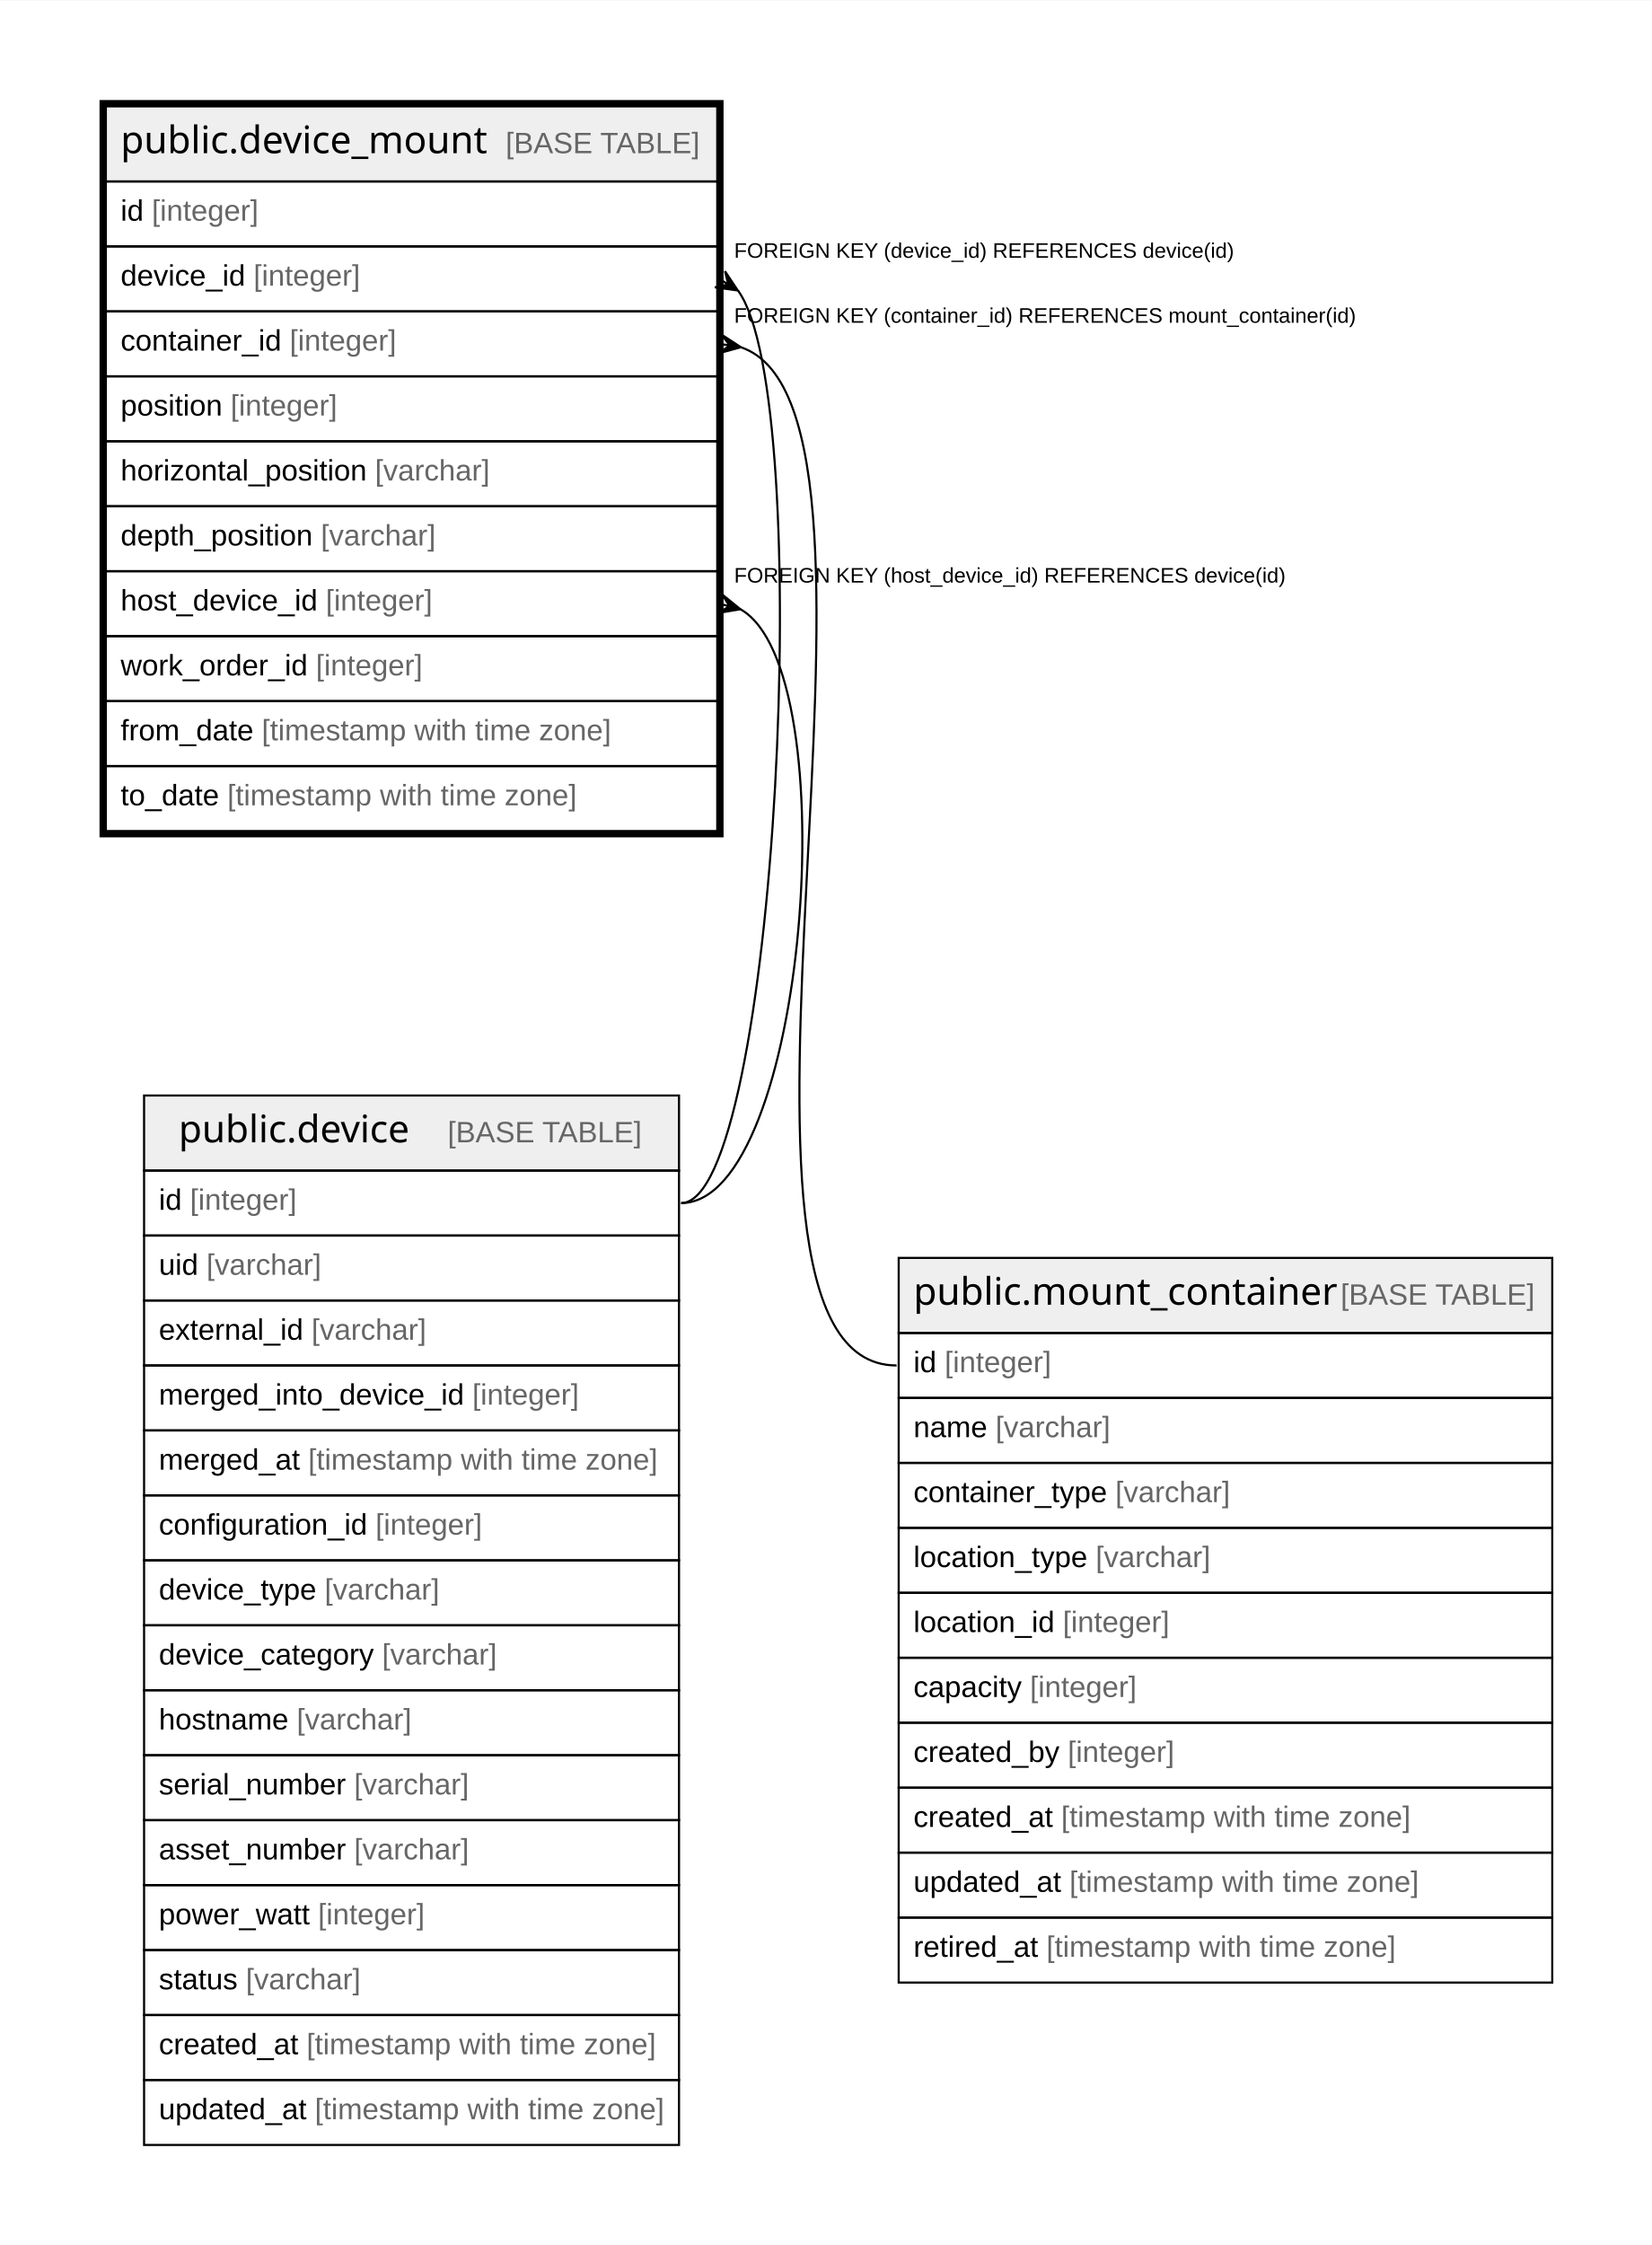
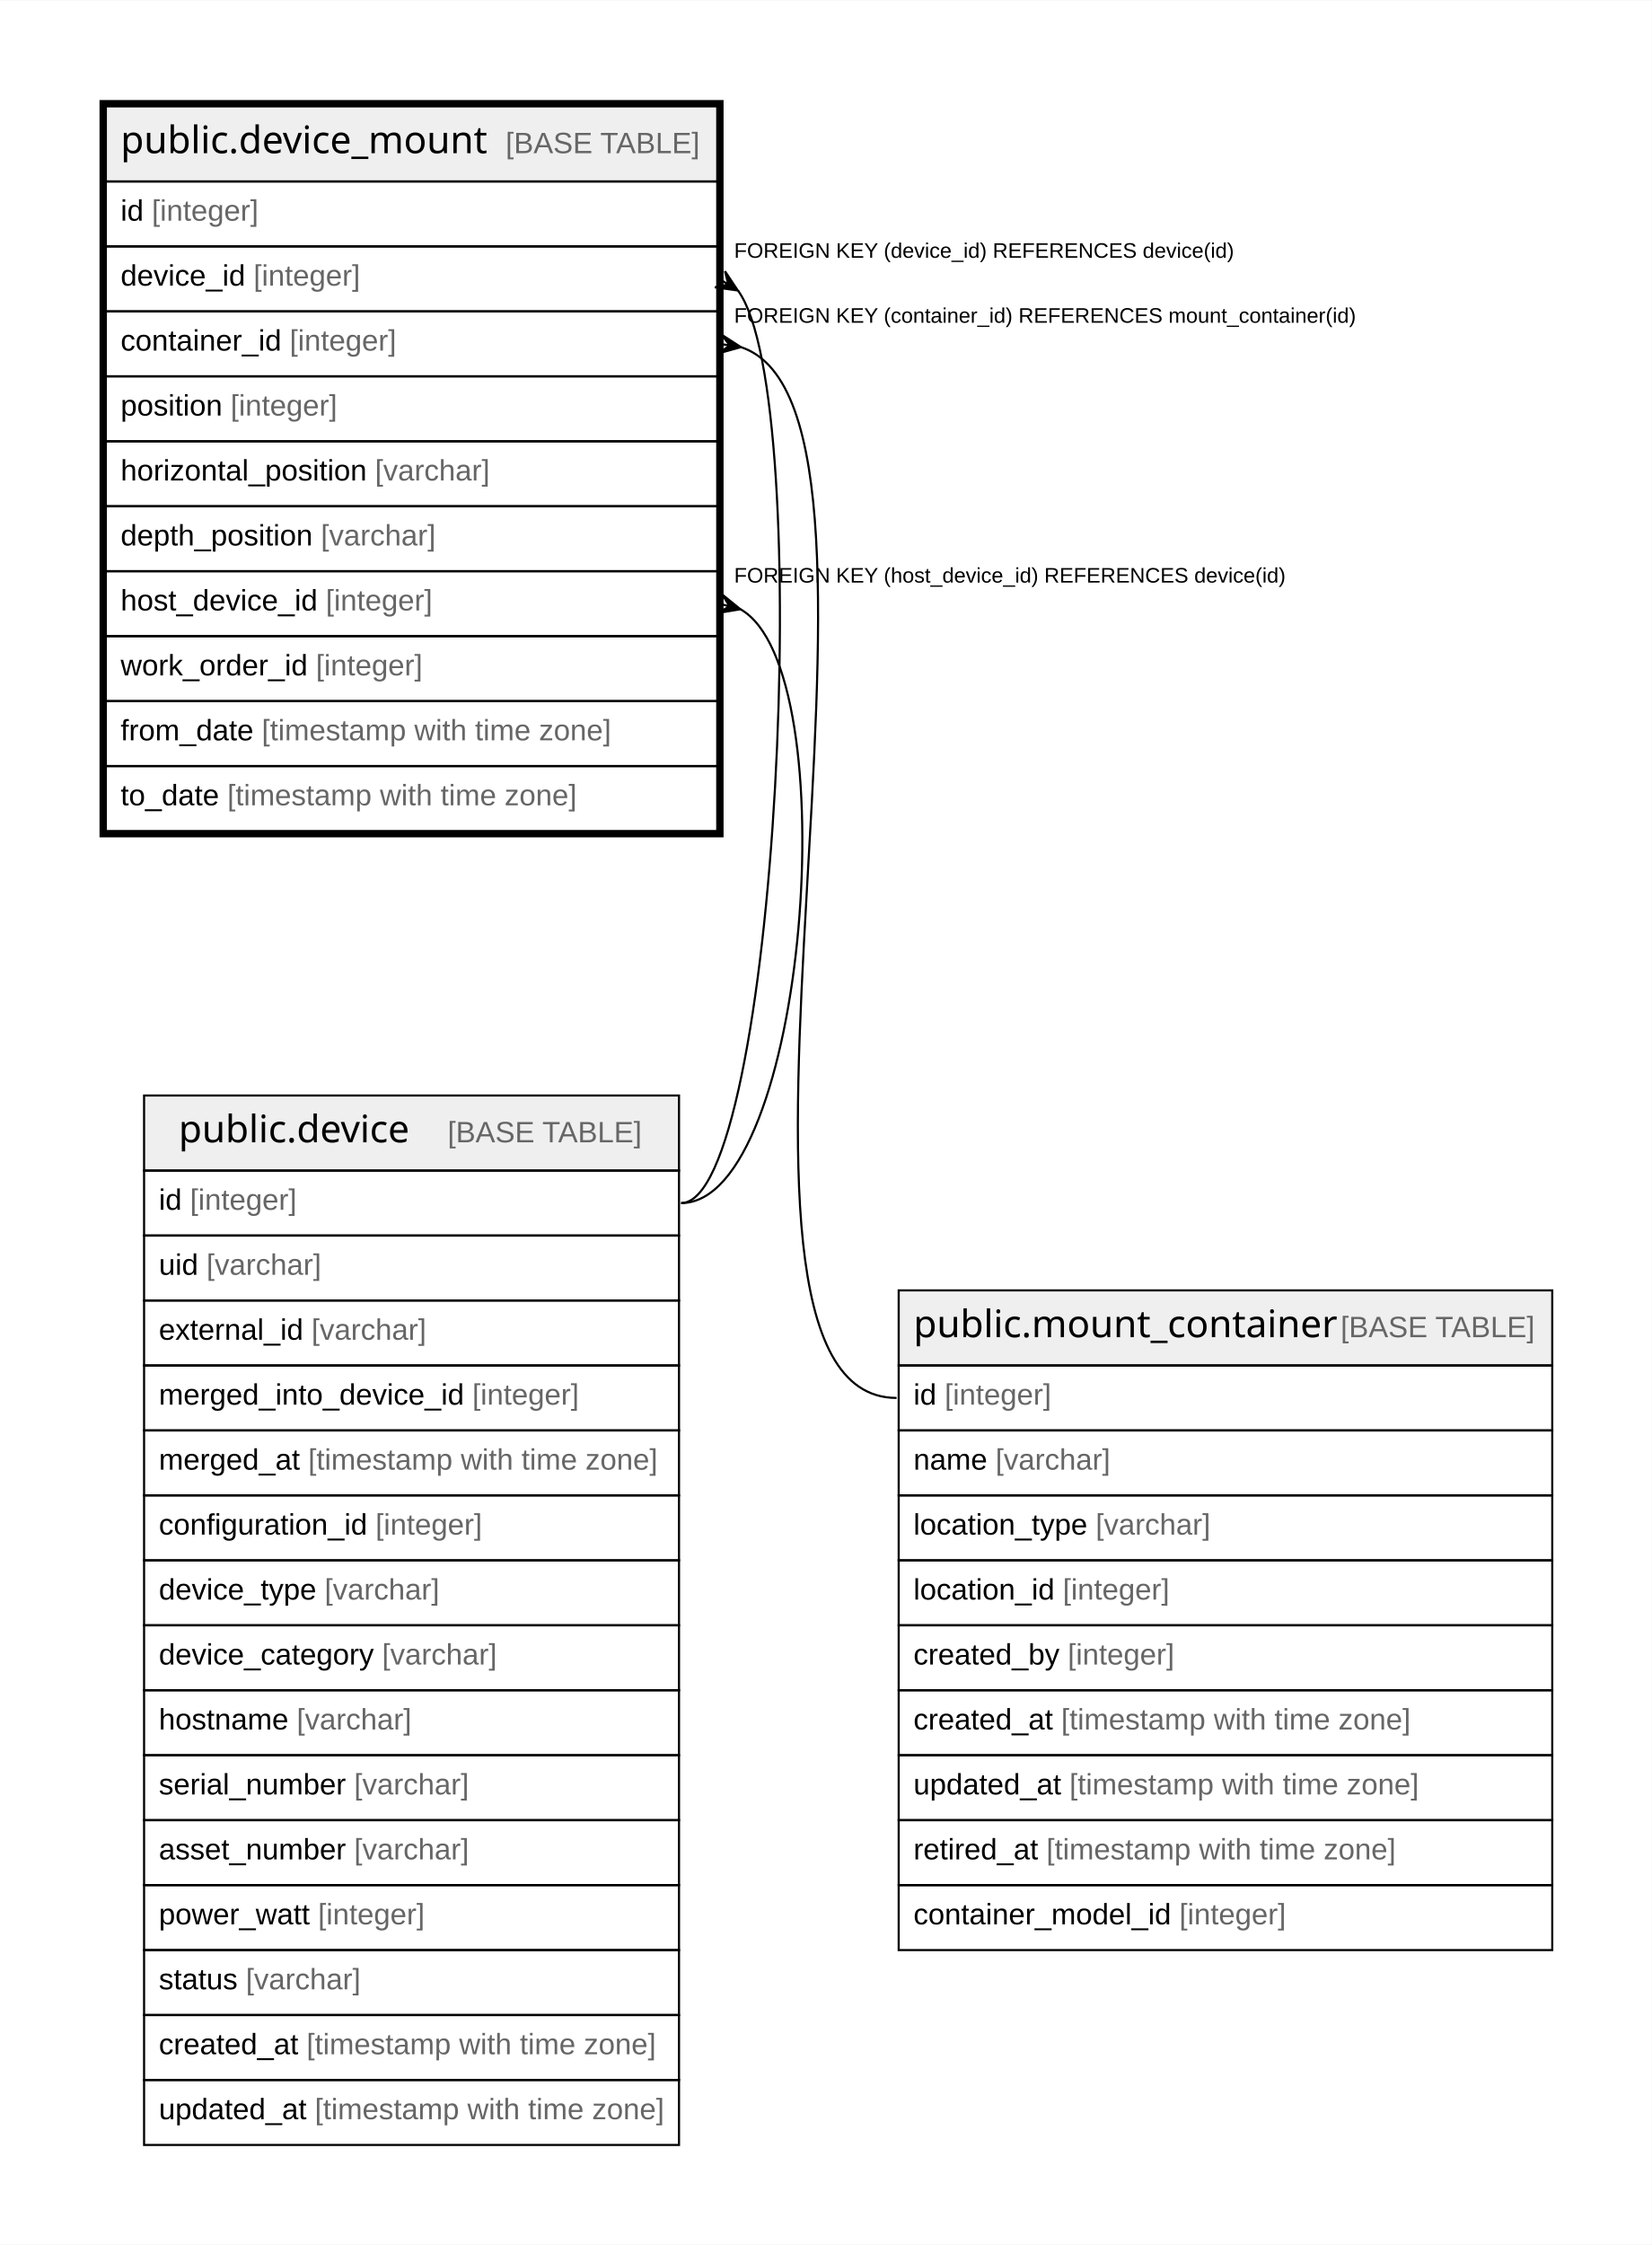
<svg xmlns="http://www.w3.org/2000/svg" width="783pt" height="1064pt" viewBox="0.00 0.00 783.35 1064.00">
  <g id="graph0" class="graph" transform="scale(1 1) rotate(0) translate(4 1060)">
    <polygon fill="white" stroke="none" points="-4,4 -4,-1060 779.35,-1060 779.35,4 -4,4" />
    <g id="node1" class="node">
      <polygon fill="#efefef" stroke="none" points="46.2,-974.2 46.2,-1009.8 336.15,-1009.8 336.15,-974.2 46.2,-974.2" />
      <polygon fill="none" stroke="black" points="46.2,-974.2 46.2,-1009.8 336.15,-1009.8 336.15,-974.2 46.2,-974.2" />
      <text text-anchor="start" x="53.2" y="-987.6" font-family="Arial Bold" font-size="18.00">public.device_mount</text>
      <text text-anchor="start" x="204.66" y="-987.6" font-family="Arial" font-size="14.00">    </text>
      <text text-anchor="start" x="235.78" y="-987.6" font-family="Arial" font-size="14.00" fill="#666666">[BASE TABLE]</text>
      <polygon fill="none" stroke="black" points="46.2,-943.4 46.2,-974.2 336.15,-974.2 336.15,-943.4 46.2,-943.4" />
      <text text-anchor="start" x="53.2" y="-955.6" font-family="Arial" font-size="14.00">id </text>
      <text text-anchor="start" x="67.99" y="-955.6" font-family="Arial" font-size="14.00" fill="#666666">[integer]</text>
      <polygon fill="none" stroke="black" points="46.2,-912.6 46.2,-943.4 336.15,-943.4 336.15,-912.6 46.2,-912.6" />
      <text text-anchor="start" x="53.2" y="-924.8" font-family="Arial" font-size="14.00">device_id </text>
      <text text-anchor="start" x="116.24" y="-924.8" font-family="Arial" font-size="14.00" fill="#666666">[integer]</text>
      <polygon fill="none" stroke="black" points="46.2,-881.8 46.2,-912.6 336.15,-912.6 336.15,-881.8 46.2,-881.8" />
      <text text-anchor="start" x="53.2" y="-894" font-family="Arial" font-size="14.00">container_id </text>
      <text text-anchor="start" x="133.37" y="-894" font-family="Arial" font-size="14.00" fill="#666666">[integer]</text>
      <polygon fill="none" stroke="black" points="46.2,-851 46.2,-881.8 336.15,-881.8 336.15,-851 46.2,-851" />
      <text text-anchor="start" x="53.2" y="-863.2" font-family="Arial" font-size="14.00">position </text>
      <text text-anchor="start" x="105.34" y="-863.2" font-family="Arial" font-size="14.00" fill="#666666">[integer]</text>
      <polygon fill="none" stroke="black" points="46.2,-820.2 46.2,-851 336.15,-851 336.15,-820.2 46.2,-820.2" />
      <text text-anchor="start" x="53.2" y="-832.4" font-family="Arial" font-size="14.00">horizontal_position </text>
      <text text-anchor="start" x="173.83" y="-832.4" font-family="Arial" font-size="14.00" fill="#666666">[varchar]</text>
      <polygon fill="none" stroke="black" points="46.2,-789.4 46.2,-820.2 336.15,-820.2 336.15,-789.4 46.2,-789.4" />
      <text text-anchor="start" x="53.2" y="-801.6" font-family="Arial" font-size="14.00">depth_position </text>
      <text text-anchor="start" x="148.16" y="-801.6" font-family="Arial" font-size="14.00" fill="#666666">[varchar]</text>
      <polygon fill="none" stroke="black" points="46.2,-758.6 46.2,-789.4 336.15,-789.4 336.15,-758.6 46.2,-758.6" />
      <text text-anchor="start" x="53.2" y="-770.8" font-family="Arial" font-size="14.00">host_device_id </text>
      <text text-anchor="start" x="150.49" y="-770.8" font-family="Arial" font-size="14.00" fill="#666666">[integer]</text>
      <polygon fill="none" stroke="black" points="46.2,-727.8 46.2,-758.6 336.15,-758.6 336.15,-727.8 46.2,-727.8" />
      <text text-anchor="start" x="53.2" y="-740" font-family="Arial" font-size="14.00">work_order_id </text>
      <text text-anchor="start" x="145.8" y="-740" font-family="Arial" font-size="14.00" fill="#666666">[integer]</text>
      <polygon fill="none" stroke="black" points="46.2,-697 46.2,-727.8 336.15,-727.8 336.15,-697 46.2,-697" />
      <text text-anchor="start" x="53.2" y="-709.2" font-family="Arial" font-size="14.00">from_date </text>
      <text text-anchor="start" x="120.12" y="-709.2" font-family="Arial" font-size="14.00" fill="#666666">[timestamp with time zone]</text>
      <polygon fill="none" stroke="black" points="46.2,-666.2 46.2,-697 336.15,-697 336.15,-666.2 46.2,-666.2" />
      <text text-anchor="start" x="53.2" y="-678.4" font-family="Arial" font-size="14.00">to_date </text>
      <text text-anchor="start" x="103.8" y="-678.4" font-family="Arial" font-size="14.00" fill="#666666">[timestamp with time zone]</text>
      <polygon fill="none" stroke="black" stroke-width="3" points="44.7,-664.7 44.7,-1011.3 337.65,-1011.3 337.65,-664.7 44.7,-664.7" />
    </g>
    <g id="node2" class="node">
      <polygon fill="#efefef" stroke="none" points="64.33,-505.2 64.33,-540.8 318.02,-540.8 318.02,-505.2 64.33,-505.2" />
      <polygon fill="none" stroke="black" points="64.33,-505.2 64.33,-540.8 318.02,-540.8 318.02,-505.2 64.33,-505.2" />
      <text text-anchor="start" x="80.7" y="-518.6" font-family="Arial Bold" font-size="18.00">public.device</text>
      <text text-anchor="start" x="177.16" y="-518.6" font-family="Arial" font-size="14.00">    </text>
      <text text-anchor="start" x="208.28" y="-518.6" font-family="Arial" font-size="14.00" fill="#666666">[BASE TABLE]</text>
      <polygon fill="none" stroke="black" points="64.33,-474.4 64.33,-505.2 318.02,-505.2 318.02,-474.4 64.33,-474.4" />
      <text text-anchor="start" x="71.33" y="-486.6" font-family="Arial" font-size="14.00">id </text>
      <text text-anchor="start" x="86.12" y="-486.6" font-family="Arial" font-size="14.00" fill="#666666">[integer]</text>
      <polygon fill="none" stroke="black" points="64.33,-443.6 64.33,-474.4 318.02,-474.4 318.02,-443.6 64.33,-443.6" />
      <text text-anchor="start" x="71.33" y="-455.8" font-family="Arial" font-size="14.00">uid </text>
      <text text-anchor="start" x="93.91" y="-455.8" font-family="Arial" font-size="14.00" fill="#666666">[varchar]</text>
      <polygon fill="none" stroke="black" points="64.33,-412.8 64.33,-443.6 318.02,-443.6 318.02,-412.8 64.33,-412.8" />
      <text text-anchor="start" x="71.33" y="-425" font-family="Arial" font-size="14.00">external_id </text>
      <text text-anchor="start" x="143.71" y="-425" font-family="Arial" font-size="14.00" fill="#666666">[varchar]</text>
      <polygon fill="none" stroke="black" points="64.33,-382 64.33,-412.8 318.02,-412.8 318.02,-382 64.33,-382" />
      <text text-anchor="start" x="71.33" y="-394.2" font-family="Arial" font-size="14.00">merged_into_device_id </text>
      <text text-anchor="start" x="219.99" y="-394.2" font-family="Arial" font-size="14.00" fill="#666666">[integer]</text>
      <polygon fill="none" stroke="black" points="64.33,-351.2 64.33,-382 318.02,-382 318.02,-351.2 64.33,-351.2" />
      <text text-anchor="start" x="71.33" y="-363.4" font-family="Arial" font-size="14.00">merged_at </text>
      <text text-anchor="start" x="142.16" y="-363.4" font-family="Arial" font-size="14.00" fill="#666666">[timestamp with time zone]</text>
      <polygon fill="none" stroke="black" points="64.33,-320.4 64.33,-351.2 318.02,-351.2 318.02,-320.4 64.33,-320.4" />
      <text text-anchor="start" x="71.33" y="-332.6" font-family="Arial" font-size="14.00">configuration_id </text>
      <text text-anchor="start" x="174.07" y="-332.6" font-family="Arial" font-size="14.00" fill="#666666">[integer]</text>
      <polygon fill="none" stroke="black" points="64.33,-289.6 64.33,-320.4 318.02,-320.4 318.02,-289.6 64.33,-289.6" />
      <text text-anchor="start" x="71.33" y="-301.8" font-family="Arial" font-size="14.00">device_type </text>
      <text text-anchor="start" x="149.94" y="-301.8" font-family="Arial" font-size="14.00" fill="#666666">[varchar]</text>
      <polygon fill="none" stroke="black" points="64.33,-258.8 64.33,-289.6 318.02,-289.6 318.02,-258.8 64.33,-258.8" />
      <text text-anchor="start" x="71.33" y="-271" font-family="Arial" font-size="14.00">device_category </text>
      <text text-anchor="start" x="177.18" y="-271" font-family="Arial" font-size="14.00" fill="#666666">[varchar]</text>
      <polygon fill="none" stroke="black" points="64.33,-228 64.33,-258.8 318.02,-258.8 318.02,-228 64.33,-228" />
      <text text-anchor="start" x="71.33" y="-240.2" font-family="Arial" font-size="14.00">hostname </text>
      <text text-anchor="start" x="136.71" y="-240.2" font-family="Arial" font-size="14.00" fill="#666666">[varchar]</text>
      <polygon fill="none" stroke="black" points="64.33,-197.2 64.33,-228 318.02,-228 318.02,-197.2 64.33,-197.2" />
      <text text-anchor="start" x="71.33" y="-209.4" font-family="Arial" font-size="14.00">serial_number </text>
      <text text-anchor="start" x="163.93" y="-209.4" font-family="Arial" font-size="14.00" fill="#666666">[varchar]</text>
      <polygon fill="none" stroke="black" points="64.33,-166.4 64.33,-197.2 318.02,-197.2 318.02,-166.4 64.33,-166.4" />
      <text text-anchor="start" x="71.33" y="-178.6" font-family="Arial" font-size="14.00">asset_number </text>
      <text text-anchor="start" x="163.94" y="-178.6" font-family="Arial" font-size="14.00" fill="#666666">[varchar]</text>
      <polygon fill="none" stroke="black" points="64.33,-135.6 64.33,-166.4 318.02,-166.4 318.02,-135.6 64.33,-135.6" />
      <text text-anchor="start" x="71.33" y="-147.8" font-family="Arial" font-size="14.00">power_watt </text>
      <text text-anchor="start" x="146.82" y="-147.8" font-family="Arial" font-size="14.00" fill="#666666">[integer]</text>
      <polygon fill="none" stroke="black" points="64.33,-104.8 64.33,-135.6 318.02,-135.6 318.02,-104.8 64.33,-104.8" />
      <text text-anchor="start" x="71.33" y="-117" font-family="Arial" font-size="14.00">status </text>
      <text text-anchor="start" x="112.58" y="-117" font-family="Arial" font-size="14.00" fill="#666666">[varchar]</text>
      <polygon fill="none" stroke="black" points="64.33,-74 64.33,-104.8 318.02,-104.8 318.02,-74 64.33,-74" />
      <text text-anchor="start" x="71.33" y="-86.2" font-family="Arial" font-size="14.00">created_at </text>
      <text text-anchor="start" x="141.38" y="-86.2" font-family="Arial" font-size="14.00" fill="#666666">[timestamp with time zone]</text>
      <polygon fill="none" stroke="black" points="64.33,-43.2 64.33,-74 318.02,-74 318.02,-43.2 64.33,-43.2" />
      <text text-anchor="start" x="71.33" y="-55.4" font-family="Arial" font-size="14.00">updated_at </text>
      <text text-anchor="start" x="145.29" y="-55.4" font-family="Arial" font-size="14.00" fill="#666666">[timestamp with time zone]</text>
    </g>
    <g id="edge1" class="edge">
      <path fill="none" stroke="black" d="M345.99,-922.46C383.34,-871.73 364.51,-489.8 319.02,-489.8" />
      <polygon fill="black" stroke="black" points="345.91,-922.51 335.04,-924.01 341.39,-925.34 337.72,-927.64 337.72,-927.64 337.72,-927.64 341.39,-925.34 339.83,-931.63 345.91,-922.51" />
      <text text-anchor="start" x="344.15" y="-938" font-family="Arial" font-size="10.00">FOREIGN KEY (device_id) REFERENCES device(id)</text>
    </g>
    <g id="edge3" class="edge">
      <path fill="none" stroke="black" d="M347.13,-771.37C398.24,-742.72 378.72,-489.8 319.02,-489.8" />
      <polygon fill="black" stroke="black" points="347.14,-771.36 336.33,-769.56 341.99,-772.72 337.8,-773.83 337.8,-773.83 337.8,-773.83 341.99,-772.72 338.62,-778.27 347.14,-771.36" />
      <text text-anchor="start" x="344.15" y="-784" font-family="Arial" font-size="10.00">FOREIGN KEY (host_device_id) REFERENCES device(id)</text>
    </g>
    <g id="node3" class="node">
-       <polygon fill="#efefef" stroke="none" points="422.2,-428.2 422.2,-463.8 732.15,-463.8 732.15,-428.2 422.2,-428.2" />
-       <polygon fill="none" stroke="black" points="422.2,-428.2 422.2,-463.8 732.15,-463.8 732.15,-428.2 422.2,-428.2" />
-       <text text-anchor="start" x="429.2" y="-441.6" font-family="Arial Bold" font-size="18.00">public.mount_container</text>
-       <text text-anchor="start" x="600.66" y="-441.6" font-family="Arial" font-size="14.00">    </text>
-       <text text-anchor="start" x="631.78" y="-441.6" font-family="Arial" font-size="14.00" fill="#666666">[BASE TABLE]</text>
-       <polygon fill="none" stroke="black" points="422.2,-397.4 422.2,-428.2 732.15,-428.2 732.15,-397.4 422.2,-397.4" />
-       <text text-anchor="start" x="429.2" y="-409.6" font-family="Arial" font-size="14.00">id </text>
-       <text text-anchor="start" x="443.99" y="-409.6" font-family="Arial" font-size="14.00" fill="#666666">[integer]</text>
-       <polygon fill="none" stroke="black" points="422.2,-366.6 422.2,-397.4 732.15,-397.4 732.15,-366.6 422.2,-366.6" />
-       <text text-anchor="start" x="429.2" y="-378.8" font-family="Arial" font-size="14.00">name </text>
-       <text text-anchor="start" x="468.11" y="-378.8" font-family="Arial" font-size="14.00" fill="#666666">[varchar]</text>
-       <polygon fill="none" stroke="black" points="422.2,-335.8 422.2,-366.6 732.15,-366.6 732.15,-335.8 422.2,-335.8" />
-       <text text-anchor="start" x="429.2" y="-348" font-family="Arial" font-size="14.00">container_type </text>
-       <text text-anchor="start" x="524.93" y="-348" font-family="Arial" font-size="14.00" fill="#666666">[varchar]</text>
-       <polygon fill="none" stroke="black" points="422.2,-305 422.2,-335.8 732.15,-335.8 732.15,-305 422.2,-305" />
-       <text text-anchor="start" x="429.2" y="-317.2" font-family="Arial" font-size="14.00">location_type </text>
-       <text text-anchor="start" x="515.6" y="-317.2" font-family="Arial" font-size="14.00" fill="#666666">[varchar]</text>
-       <polygon fill="none" stroke="black" points="422.2,-274.2 422.2,-305 732.15,-305 732.15,-274.2 422.2,-274.2" />
-       <text text-anchor="start" x="429.2" y="-286.4" font-family="Arial" font-size="14.00">location_id </text>
-       <text text-anchor="start" x="500.03" y="-286.4" font-family="Arial" font-size="14.00" fill="#666666">[integer]</text>
-       <polygon fill="none" stroke="black" points="422.2,-243.4 422.2,-274.2 732.15,-274.2 732.15,-243.4 422.2,-243.4" />
-       <text text-anchor="start" x="429.2" y="-255.6" font-family="Arial" font-size="14.00">capacity </text>
-       <text text-anchor="start" x="484.45" y="-255.6" font-family="Arial" font-size="14.00" fill="#666666">[integer]</text>
-       <polygon fill="none" stroke="black" points="422.2,-212.6 422.2,-243.4 732.15,-243.4 732.15,-212.6 422.2,-212.6" />
-       <text text-anchor="start" x="429.2" y="-224.8" font-family="Arial" font-size="14.00">created_by </text>
-       <text text-anchor="start" x="502.36" y="-224.8" font-family="Arial" font-size="14.00" fill="#666666">[integer]</text>
-       <polygon fill="none" stroke="black" points="422.2,-181.8 422.2,-212.6 732.15,-212.6 732.15,-181.8 422.2,-181.8" />
-       <text text-anchor="start" x="429.2" y="-194" font-family="Arial" font-size="14.00">created_at </text>
-       <text text-anchor="start" x="499.25" y="-194" font-family="Arial" font-size="14.00" fill="#666666">[timestamp with time zone]</text>
-       <polygon fill="none" stroke="black" points="422.2,-151 422.2,-181.8 732.15,-181.8 732.15,-151 422.2,-151" />
-       <text text-anchor="start" x="429.2" y="-163.2" font-family="Arial" font-size="14.00">updated_at </text>
-       <text text-anchor="start" x="503.16" y="-163.2" font-family="Arial" font-size="14.00" fill="#666666">[timestamp with time zone]</text>
-       <polygon fill="none" stroke="black" points="422.2,-120.2 422.2,-151 732.15,-151 732.15,-120.2 422.2,-120.2" />
-       <text text-anchor="start" x="429.2" y="-132.4" font-family="Arial" font-size="14.00">retired_at </text>
-       <text text-anchor="start" x="492.24" y="-132.4" font-family="Arial" font-size="14.00" fill="#666666">[timestamp with time zone]</text>
+       <polygon fill="#efefef" stroke="none" points="422.2,-412.8 422.2,-448.4 732.15,-448.4 732.15,-412.8 422.2,-412.8" />
+       <polygon fill="none" stroke="black" points="422.2,-412.8 422.2,-448.4 732.15,-448.4 732.15,-412.8 422.2,-412.8" />
+       <text text-anchor="start" x="429.2" y="-426.2" font-family="Arial Bold" font-size="18.00">public.mount_container</text>
+       <text text-anchor="start" x="600.66" y="-426.2" font-family="Arial" font-size="14.00">    </text>
+       <text text-anchor="start" x="631.78" y="-426.2" font-family="Arial" font-size="14.00" fill="#666666">[BASE TABLE]</text>
+       <polygon fill="none" stroke="black" points="422.2,-382 422.2,-412.8 732.15,-412.8 732.15,-382 422.2,-382" />
+       <text text-anchor="start" x="429.2" y="-394.2" font-family="Arial" font-size="14.00">id </text>
+       <text text-anchor="start" x="443.99" y="-394.2" font-family="Arial" font-size="14.00" fill="#666666">[integer]</text>
+       <polygon fill="none" stroke="black" points="422.2,-351.2 422.2,-382 732.15,-382 732.15,-351.2 422.2,-351.2" />
+       <text text-anchor="start" x="429.2" y="-363.4" font-family="Arial" font-size="14.00">name </text>
+       <text text-anchor="start" x="468.11" y="-363.4" font-family="Arial" font-size="14.00" fill="#666666">[varchar]</text>
+       <polygon fill="none" stroke="black" points="422.2,-320.4 422.2,-351.2 732.15,-351.2 732.15,-320.4 422.2,-320.4" />
+       <text text-anchor="start" x="429.2" y="-332.6" font-family="Arial" font-size="14.00">location_type </text>
+       <text text-anchor="start" x="515.6" y="-332.6" font-family="Arial" font-size="14.00" fill="#666666">[varchar]</text>
+       <polygon fill="none" stroke="black" points="422.2,-289.6 422.2,-320.4 732.15,-320.4 732.15,-289.6 422.2,-289.6" />
+       <text text-anchor="start" x="429.2" y="-301.8" font-family="Arial" font-size="14.00">location_id </text>
+       <text text-anchor="start" x="500.03" y="-301.8" font-family="Arial" font-size="14.00" fill="#666666">[integer]</text>
+       <polygon fill="none" stroke="black" points="422.2,-258.8 422.2,-289.6 732.15,-289.6 732.15,-258.8 422.2,-258.8" />
+       <text text-anchor="start" x="429.2" y="-271" font-family="Arial" font-size="14.00">created_by </text>
+       <text text-anchor="start" x="502.36" y="-271" font-family="Arial" font-size="14.00" fill="#666666">[integer]</text>
+       <polygon fill="none" stroke="black" points="422.2,-228 422.2,-258.8 732.15,-258.8 732.15,-228 422.2,-228" />
+       <text text-anchor="start" x="429.2" y="-240.2" font-family="Arial" font-size="14.00">created_at </text>
+       <text text-anchor="start" x="499.25" y="-240.2" font-family="Arial" font-size="14.00" fill="#666666">[timestamp with time zone]</text>
+       <polygon fill="none" stroke="black" points="422.2,-197.2 422.2,-228 732.15,-228 732.15,-197.2 422.2,-197.2" />
+       <text text-anchor="start" x="429.2" y="-209.4" font-family="Arial" font-size="14.00">updated_at </text>
+       <text text-anchor="start" x="503.16" y="-209.4" font-family="Arial" font-size="14.00" fill="#666666">[timestamp with time zone]</text>
+       <polygon fill="none" stroke="black" points="422.2,-166.4 422.2,-197.2 732.15,-197.2 732.15,-166.4 422.2,-166.4" />
+       <text text-anchor="start" x="429.2" y="-178.6" font-family="Arial" font-size="14.00">retired_at </text>
+       <text text-anchor="start" x="492.24" y="-178.6" font-family="Arial" font-size="14.00" fill="#666666">[timestamp with time zone]</text>
+       <polygon fill="none" stroke="black" points="422.2,-135.6 422.2,-166.4 732.15,-166.4 732.15,-135.6 422.2,-135.6" />
+       <text text-anchor="start" x="429.2" y="-147.8" font-family="Arial" font-size="14.00">container_model_id </text>
+       <text text-anchor="start" x="555.28" y="-147.8" font-family="Arial" font-size="14.00" fill="#666666">[integer]</text>
    </g>
    <g id="edge2" class="edge">
-       <path fill="none" stroke="black" d="M347.25,-895.63C437.74,-865.57 315.58,-412.8 421.2,-412.8" />
-       <polygon fill="black" stroke="black" points="347.36,-895.62 336.79,-892.7 342.09,-896.43 337.81,-897.1 337.81,-897.1 337.81,-897.1 342.09,-896.43 338.17,-901.6 347.36,-895.62" />
+       <path fill="none" stroke="black" d="M347.27,-895.68C440.94,-865.51 312.21,-397.4 421.2,-397.4" />
+       <polygon fill="black" stroke="black" points="347.37,-895.66 336.81,-892.7 342.1,-896.46 337.81,-897.1 337.81,-897.1 337.81,-897.1 342.1,-896.46 338.15,-901.6 347.37,-895.66" />
      <text text-anchor="start" x="344.15" y="-907.2" font-family="Arial" font-size="10.00">FOREIGN KEY (container_id) REFERENCES mount_container(id)</text>
    </g>
  </g>
</svg>
